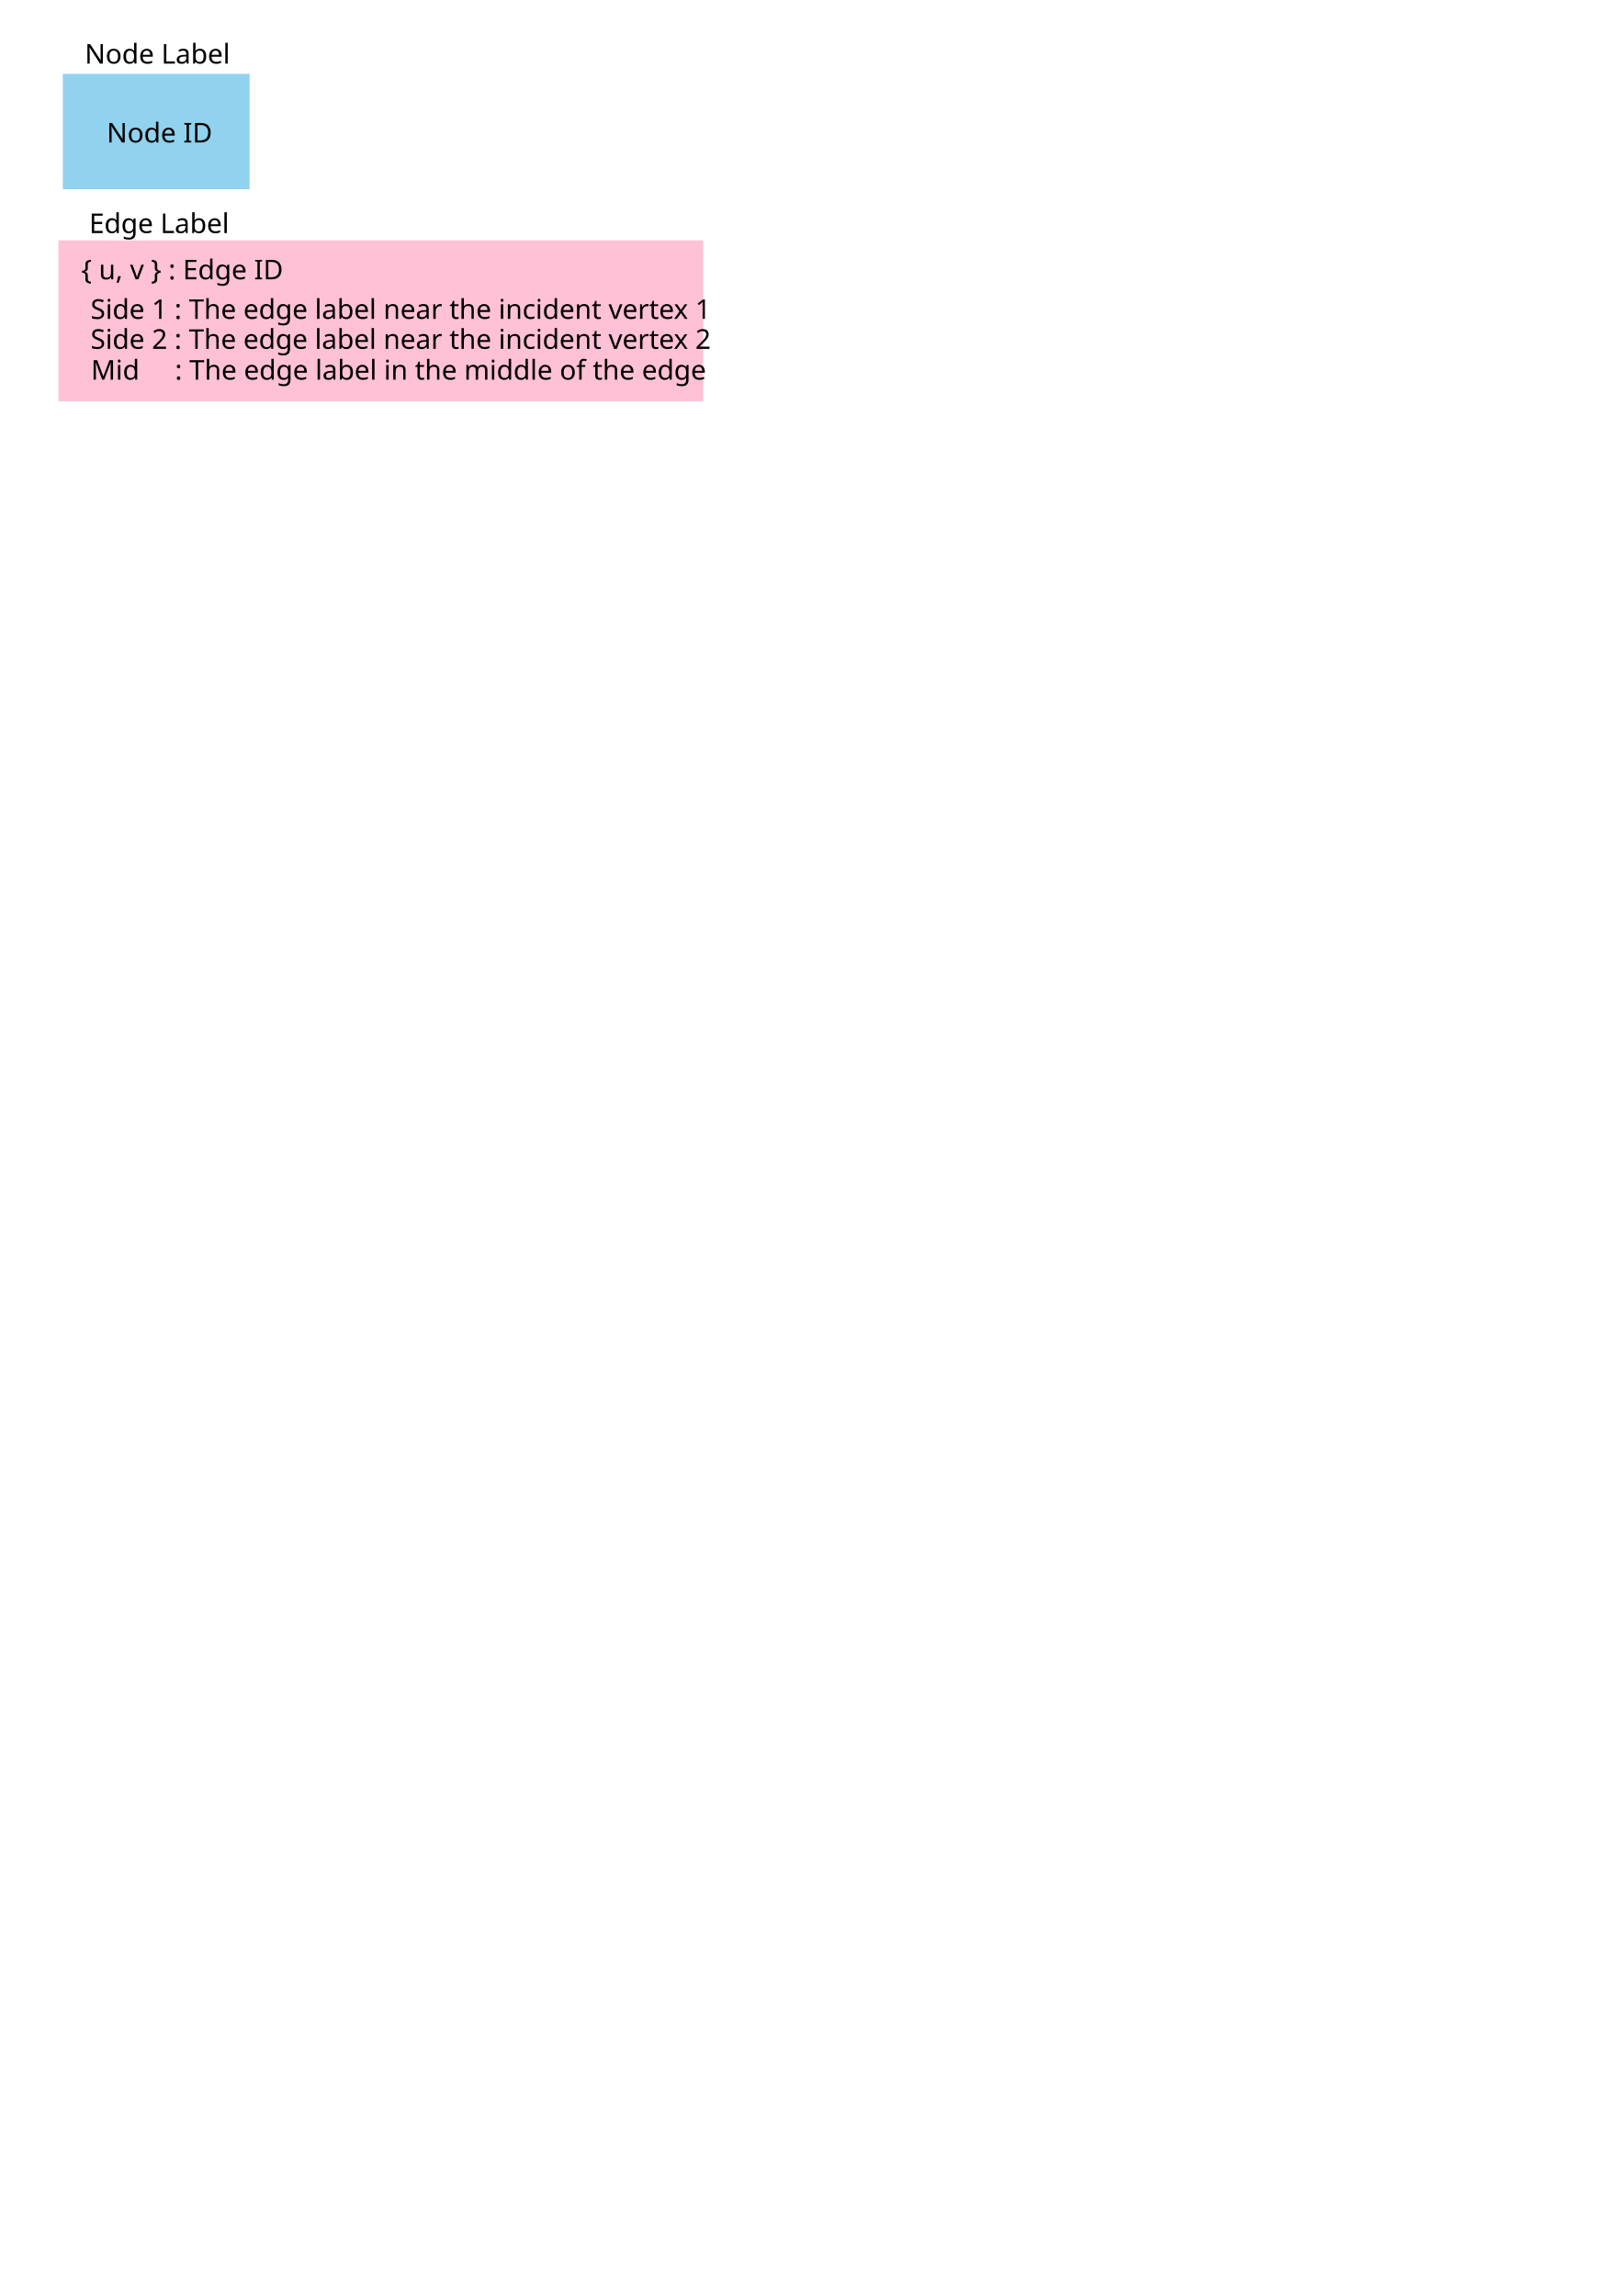
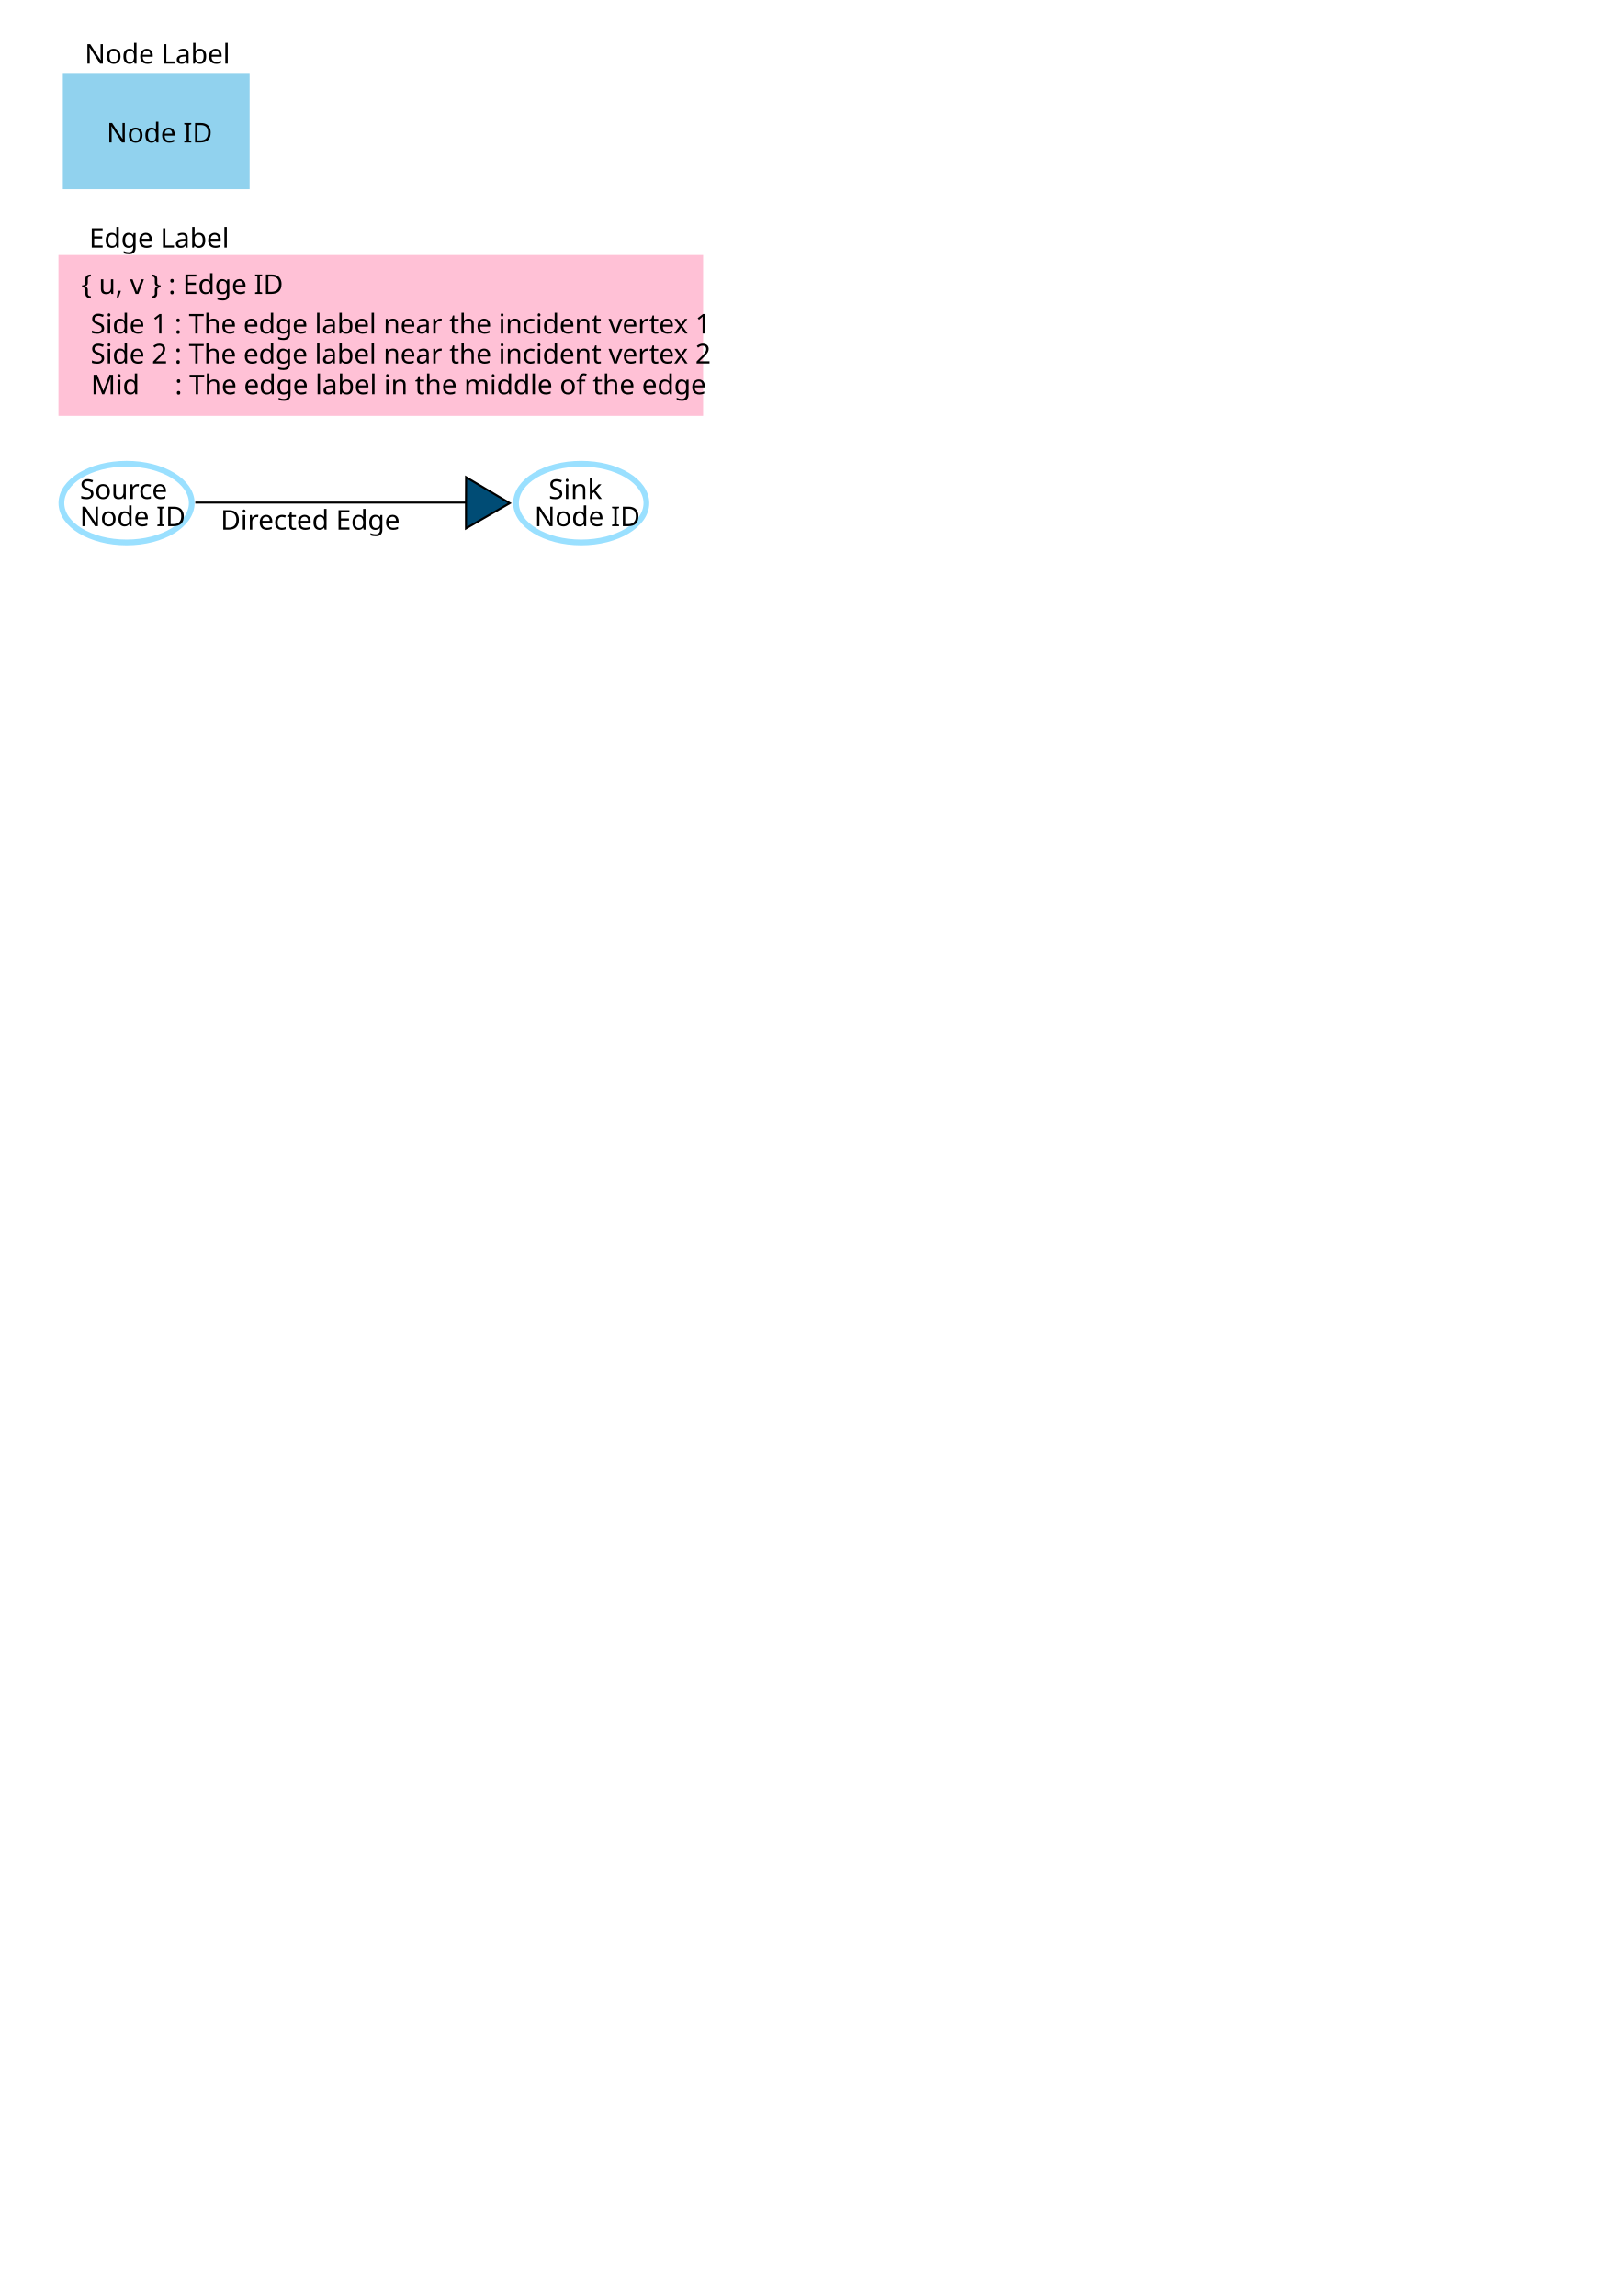
<svg xmlns="http://www.w3.org/2000/svg" width="210mm" height="297mm" viewBox="0 0 210 297" version="1.1" id="svg8">
  <defs id="defs2" />
  <g id="layer1">
    <rect style="fill:#91d2ee;fill-opacity:1;fill-rule:nonzero;stroke:none;stroke-width:0.365;stroke-miterlimit:4;stroke-dasharray:none;stroke-dashoffset:0;stroke-opacity:1" id="rect815" width="24.157" height="14.93" x="8.126" y="9.549" />
    <text xml:space="preserve" style="font-style:normal;font-variant:normal;font-weight:normal;font-stretch:normal;font-size:3.528px;line-height:1;font-family:'.Helvetica LT MM';-inkscape-font-specification:'.Helvetica LT MM';letter-spacing:0px;word-spacing:0px;fill:#000000;fill-opacity:1;stroke:none;stroke-width:0.265" x="10.961" y="8.226" id="text819">
      <tspan id="tspan817" x="10.961" y="8.226" style="stroke-width:0.265">Node Label</tspan>
    </text>
    <text xml:space="preserve" style="font-style:normal;font-variant:normal;font-weight:normal;font-stretch:normal;font-size:3.528px;line-height:1;font-family:'.Helvetica LT MM';-inkscape-font-specification:'.Helvetica LT MM';letter-spacing:0px;word-spacing:0px;fill:#000000;fill-opacity:1;stroke:none;stroke-width:0.265" x="13.796" y="18.432" id="text823">
      <tspan id="tspan821" x="13.796" y="18.432" style="stroke-width:0.265">Node ID</tspan>
    </text>
-     <rect style="fill:#ffc1d6;fill-opacity:1;fill-rule:nonzero;stroke:none;stroke-width:0.365;stroke-miterlimit:4;stroke-dasharray:none;stroke-dashoffset:0;stroke-opacity:1" id="rect825" width="83.377" height="20.81" x="7.56" y="31.094" />
-     <text xml:space="preserve" style="font-style:normal;font-variant:normal;font-weight:normal;font-stretch:normal;font-size:3.528px;line-height:1;font-family:'.Helvetica LT MM';-inkscape-font-specification:'.Helvetica LT MM';letter-spacing:0px;word-spacing:0px;fill:#000000;fill-opacity:1;stroke:none;stroke-width:0.265" x="11.528" y="30.149" id="text829">
-       <tspan id="tspan827" x="11.528" y="30.149" style="stroke-width:0.265">Edge Label</tspan>
+     <rect style="fill:#ffc1d6;fill-opacity:1;fill-rule:nonzero;stroke:none;stroke-width:0.365;stroke-miterlimit:4;stroke-dasharray:none;stroke-dashoffset:0;stroke-opacity:1" id="rect825" width="83.377" height="20.81" x="7.56" y="32.984" />
+     <text xml:space="preserve" style="font-style:normal;font-variant:normal;font-weight:normal;font-stretch:normal;font-size:3.528px;line-height:1;font-family:'.Helvetica LT MM';-inkscape-font-specification:'.Helvetica LT MM';letter-spacing:0px;word-spacing:0px;fill:#000000;fill-opacity:1;stroke:none;stroke-width:0.265" x="11.528" y="32.039" id="text829">
+       <tspan id="tspan827" x="11.528" y="32.039" style="stroke-width:0.265">Edge Label</tspan>
    </text>
-     <text xml:space="preserve" style="font-style:normal;font-variant:normal;font-weight:normal;font-stretch:normal;font-size:3.528px;line-height:1;font-family:'.Helvetica LT MM';-inkscape-font-specification:'.Helvetica LT MM';letter-spacing:0px;word-spacing:0px;fill:#000000;fill-opacity:1;stroke:none;stroke-width:0.265" x="10.515" y="36.132" id="text833">
-       <tspan id="tspan831" x="10.515" y="36.132" style="stroke-width:0.265">{ u, v } : Edge ID</tspan>
+     <text xml:space="preserve" style="font-style:normal;font-variant:normal;font-weight:normal;font-stretch:normal;font-size:3.528px;line-height:1;font-family:'.Helvetica LT MM';-inkscape-font-specification:'.Helvetica LT MM';letter-spacing:0px;word-spacing:0px;fill:#000000;fill-opacity:1;stroke:none;stroke-width:0.265" x="10.515" y="38.021" id="text833">
+       <tspan id="tspan831" x="10.515" y="38.021" style="stroke-width:0.265">{ u, v } : Edge ID</tspan>
    </text>
-     <text xml:space="preserve" style="font-style:normal;font-variant:normal;font-weight:normal;font-stretch:normal;font-size:3.528px;line-height:1;font-family:'.Helvetica LT MM';-inkscape-font-specification:'.Helvetica LT MM';letter-spacing:0px;word-spacing:0px;fill:#000000;fill-opacity:1;stroke:none;stroke-width:0.265" x="11.704" y="41.248" id="text837">
-       <tspan id="tspan835" x="11.704" y="41.248" style="stroke-width:0.265">Side 1 : The edge label near the incident vertex 1</tspan>
+     <text xml:space="preserve" style="font-style:normal;font-variant:normal;font-weight:normal;font-stretch:normal;font-size:3.528px;line-height:1;font-family:'.Helvetica LT MM';-inkscape-font-specification:'.Helvetica LT MM';letter-spacing:0px;word-spacing:0px;fill:#000000;fill-opacity:1;stroke:none;stroke-width:0.265" x="11.704" y="43.138" id="text837">
+       <tspan id="tspan835" x="11.704" y="43.138" style="stroke-width:0.265">Side 1 : The edge label near the incident vertex 1</tspan>
    </text>
-     <text id="text841" y="45.123" x="11.704" style="font-style:normal;font-variant:normal;font-weight:normal;font-stretch:normal;font-size:3.528px;line-height:1;font-family:'.Helvetica LT MM';-inkscape-font-specification:'.Helvetica LT MM';letter-spacing:0px;word-spacing:0px;fill:#000000;fill-opacity:1;stroke:none;stroke-width:0.265" xml:space="preserve">
-       <tspan style="stroke-width:0.265" y="45.123" x="11.704" id="tspan839">Side 2 : The edge label near the incident vertex 2</tspan>
+     <text id="text841" y="47.013" x="11.704" style="font-style:normal;font-variant:normal;font-weight:normal;font-stretch:normal;font-size:3.528px;line-height:1;font-family:'.Helvetica LT MM';-inkscape-font-specification:'.Helvetica LT MM';letter-spacing:0px;word-spacing:0px;fill:#000000;fill-opacity:1;stroke:none;stroke-width:0.265" xml:space="preserve">
+       <tspan style="stroke-width:0.265" y="47.013" x="11.704" id="tspan839">Side 2 : The edge label near the incident vertex 2</tspan>
    </text>
-     <text xml:space="preserve" style="font-style:normal;font-variant:normal;font-weight:normal;font-stretch:normal;font-size:3.528px;line-height:1;font-family:'.Helvetica LT MM';-inkscape-font-specification:'.Helvetica LT MM';letter-spacing:0px;word-spacing:0px;fill:#000000;fill-opacity:1;stroke:none;stroke-width:0.265" x="11.76" y="49.108" id="text845">
-       <tspan id="tspan843" x="11.76" y="49.108" style="stroke-width:0.265">Mid     : The edge label in the middle of the edge</tspan>
+     <text xml:space="preserve" style="font-style:normal;font-variant:normal;font-weight:normal;font-stretch:normal;font-size:3.528px;line-height:1;font-family:'.Helvetica LT MM';-inkscape-font-specification:'.Helvetica LT MM';letter-spacing:0px;word-spacing:0px;fill:#000000;fill-opacity:1;stroke:none;stroke-width:0.265" x="11.76" y="50.997" id="text845">
+       <tspan id="tspan843" x="11.76" y="50.997" style="stroke-width:0.265">Mid     : The edge label in the middle of the edge</tspan>
+     </text>
+     <ellipse style="fill:none;fill-opacity:1;fill-rule:nonzero;stroke:#9ae0ff;stroke-width:0.744;stroke-miterlimit:4;stroke-dasharray:none;stroke-dashoffset:0;stroke-opacity:1" id="path866" cx="16.37" cy="65.077" rx="8.43" ry="5.089" />
+     <text id="text876" y="64.536" x="10.322" style="font-style:normal;font-variant:normal;font-weight:normal;font-stretch:normal;font-size:3.528px;line-height:1;font-family:'.Helvetica LT MM';-inkscape-font-specification:'.Helvetica LT MM';letter-spacing:0px;word-spacing:0px;fill:#000000;fill-opacity:1;stroke:none;stroke-width:0.265" xml:space="preserve">
+       <tspan style="stroke-width:0.265" y="64.536" x="10.322" id="tspan874">Source</tspan>
+       <tspan style="stroke-width:0.265" y="68.063" x="10.322" id="tspan882">Node ID</tspan>
+     </text>
+     <path style="fill:#004c75;fill-opacity:1;stroke:#000000;stroke-width:0.265px;stroke-linecap:butt;stroke-linejoin:miter;stroke-opacity:1" d="m 25.257,65.01 h 35.012 v 3.341 l 5.656,-3.266 -5.643,-3.353 -0.013,3.278" id="path878" />
+     <ellipse ry="5.089" rx="8.43" cy="65.077" cx="75.17" id="ellipse884" style="fill:none;fill-opacity:1;fill-rule:nonzero;stroke:#9ae0ff;stroke-width:0.744;stroke-miterlimit:4;stroke-dasharray:none;stroke-dashoffset:0;stroke-opacity:1" />
+     <text xml:space="preserve" style="font-style:normal;font-variant:normal;font-weight:normal;font-stretch:normal;font-size:3.528px;line-height:1;font-family:'.Helvetica LT MM';-inkscape-font-specification:'.Helvetica LT MM';letter-spacing:0px;word-spacing:0px;fill:#000000;fill-opacity:1;stroke:none;stroke-width:0.265" x="69.121" y="64.536" id="text890">
+       <tspan id="tspan886" x="69.121" y="64.536" style="stroke-width:0.265">  Sink</tspan>
+       <tspan id="tspan888" x="69.121" y="68.063" style="stroke-width:0.265">Node ID</tspan>
+     </text>
+     <text xml:space="preserve" style="font-style:normal;font-variant:normal;font-weight:normal;font-stretch:normal;font-size:3.528px;line-height:1;font-family:'.Helvetica LT MM';-inkscape-font-specification:'.Helvetica LT MM';letter-spacing:0px;word-spacing:0px;fill:#000000;fill-opacity:1;stroke:none;stroke-width:0.265" x="28.537" y="68.513" id="text894">
+       <tspan id="tspan892" x="28.537" y="68.513" style="stroke-width:0.265">Directed Edge</tspan>
    </text>
  </g>
</svg>
